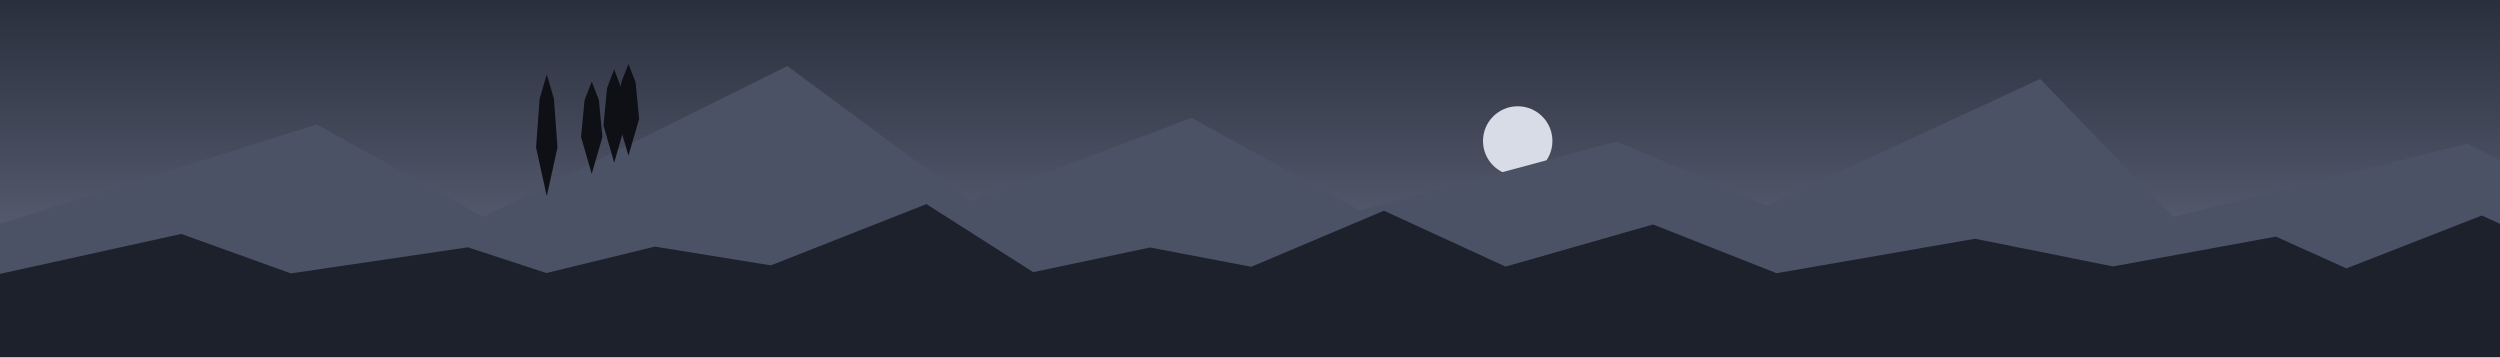
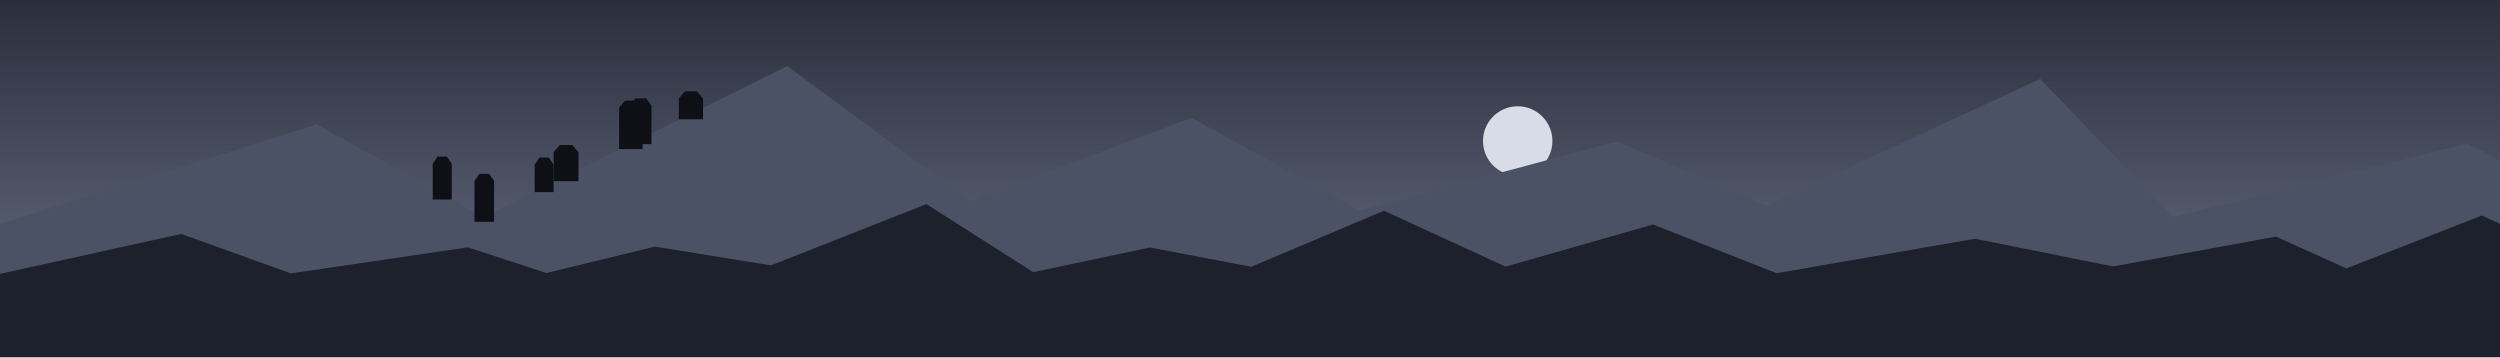
<svg xmlns="http://www.w3.org/2000/svg" viewBox="0 0 1400 200" width="1400" height="200">
  <defs>
    <linearGradient id="cielo" x1="0" y1="0" x2="0" y2="1">
      <stop offset="0" stop-color="#2A2F3D" />
      <stop offset="1" stop-color="#6C7388" />
    </linearGradient>
  </defs>
  <rect width="1400" height="200" fill="url(#cielo)" />
  <circle cx="849.915" cy="78.945" r="19.436" fill="#D8DCE6" />
  <polygon points="0,125.368 177.4,69.7 270.6,121.5 440.9,37 543.5,112.8 667.3,66 761.5,117.9 905.3,79.2 989.4,115.1 1142.5,44.2 1217,121.5 1381.7,80.4 1461.5,122.5 1461.5,200 0,200" fill="#4B5265" />
  <polygon points="0,153.368 101.5,131 162.9,153.1 262,138.5 306,152.9 366.7,138.1 431.7,148.6 518.8,114.3 578.6,152.4 644,138.6 700.7,149.4 775,118 843.1,149.3 925.7,125.7 994.9,153 1106,133.7 1183.3,149.2 1274.5,132.5 1314,150.3 1389.8,120.7 1452.4,149.2 1452.4,200 0,200" fill="#1D212C" />
-   <polygon points="331.371,97.347 325.371,76.687 327.371,56.027 331.371,45.697 335.371,56.027 337.371,76.687" fill="#0E1016" />
-   <polygon points="343.941,91.109 337.941,70.211 339.941,49.313 343.941,38.864 347.941,49.313 349.941,70.211" fill="#0E1016" />
-   <polygon points="306.198,109.837 300.198,82.572 302.198,55.306 306.198,41.673 310.198,55.306 312.198,82.572" fill="#0E1016" />
-   <polygon points="351.931,87.145 345.931,66.613 347.931,46.081 351.931,35.815 355.931,46.081 357.931,66.613" fill="#0E1016" />
+   <polygon points="242.313,111.742 242.313,91.71 244.979,87.71 250.311,87.71 252.977,91.71 252.977,111.742" fill="#0E1016" />
+   <polygon points="265.699,124.208 265.699,101.377 268.444,97.377 273.933,97.377 276.678,101.377 276.678,124.208" fill="#0E1016" />
+   <polygon points="299.405,107.576 299.405,92.237 302.057,88.237 307.359,88.237 310.011,92.237 310.011,107.576" fill="#0E1016" />
+   <polygon points="310.044,101.476 310.044,85.227 313.523,81.227 320.48,81.227 323.959,85.227 323.959,101.476" fill="#0E1016" />
+   <polygon points="346.7,83.477 346.7,60.329 349.989,56.329 356.567,56.329 359.855,60.329 359.855,83.477" fill="#0E1016" />
+   <polygon points="352.874,80.712 352.874,59.075 355.862,55.075 361.837,55.075 364.824,59.075 364.824,80.712" fill="#0E1016" />
+   <polygon points="380.121,66.792 380.121,55.162 383.512,51.162 390.294,51.162 393.685,55.162 393.685,66.792" fill="#0E1016" />
</svg>
